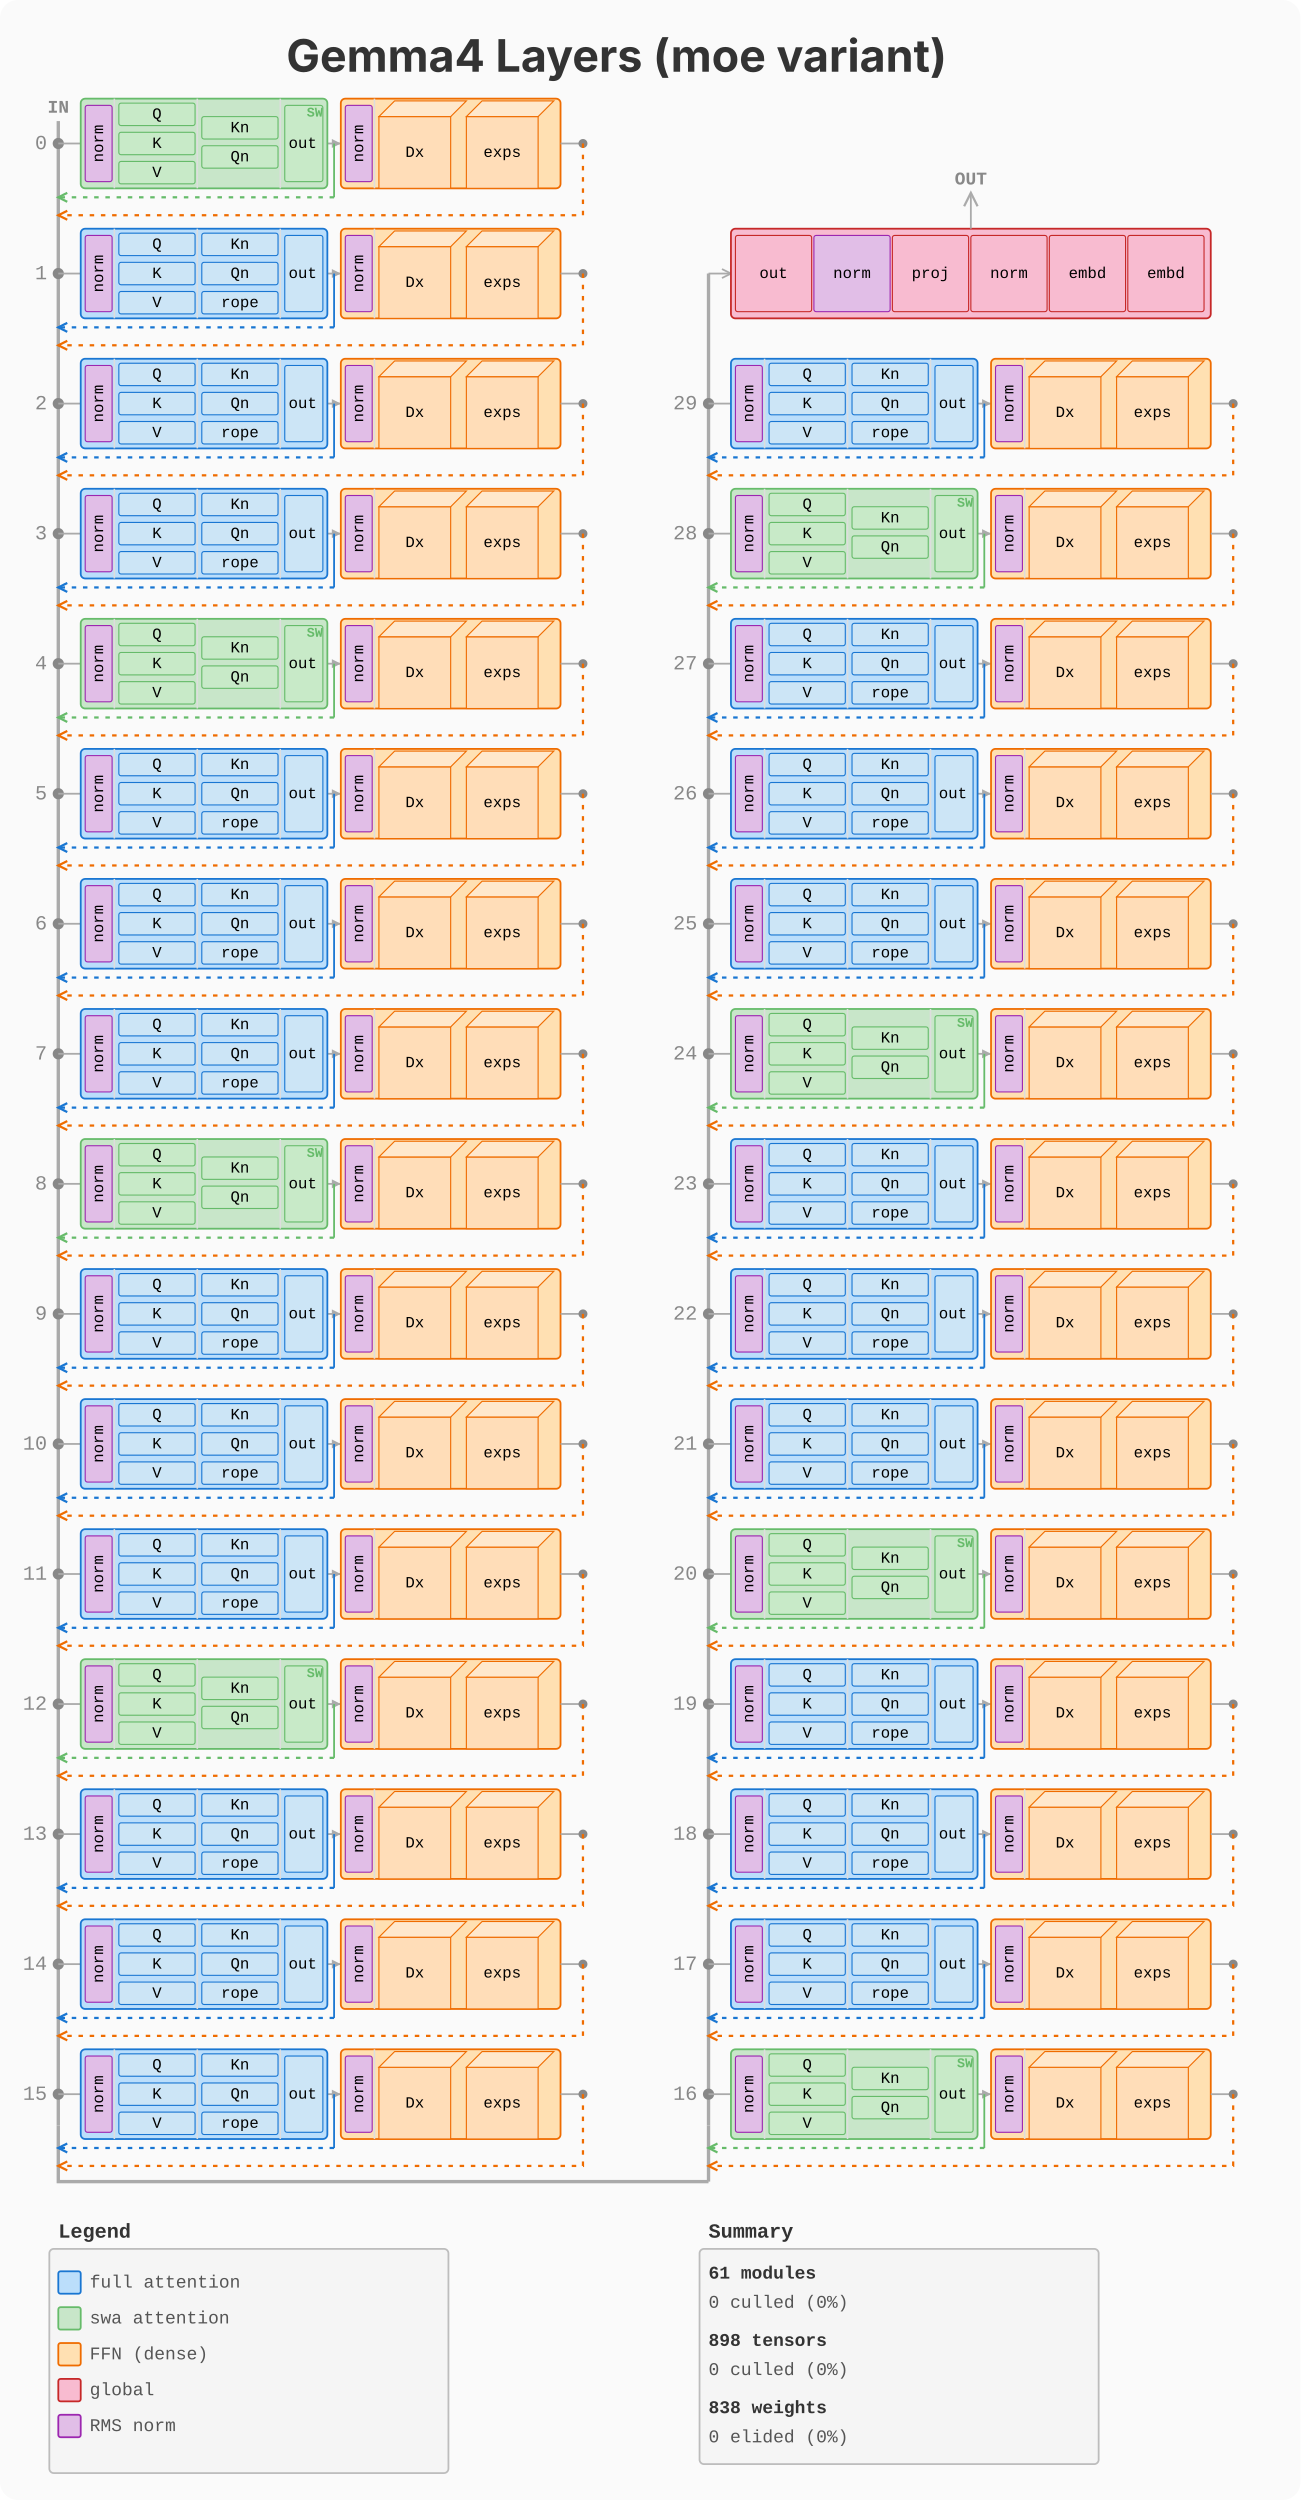
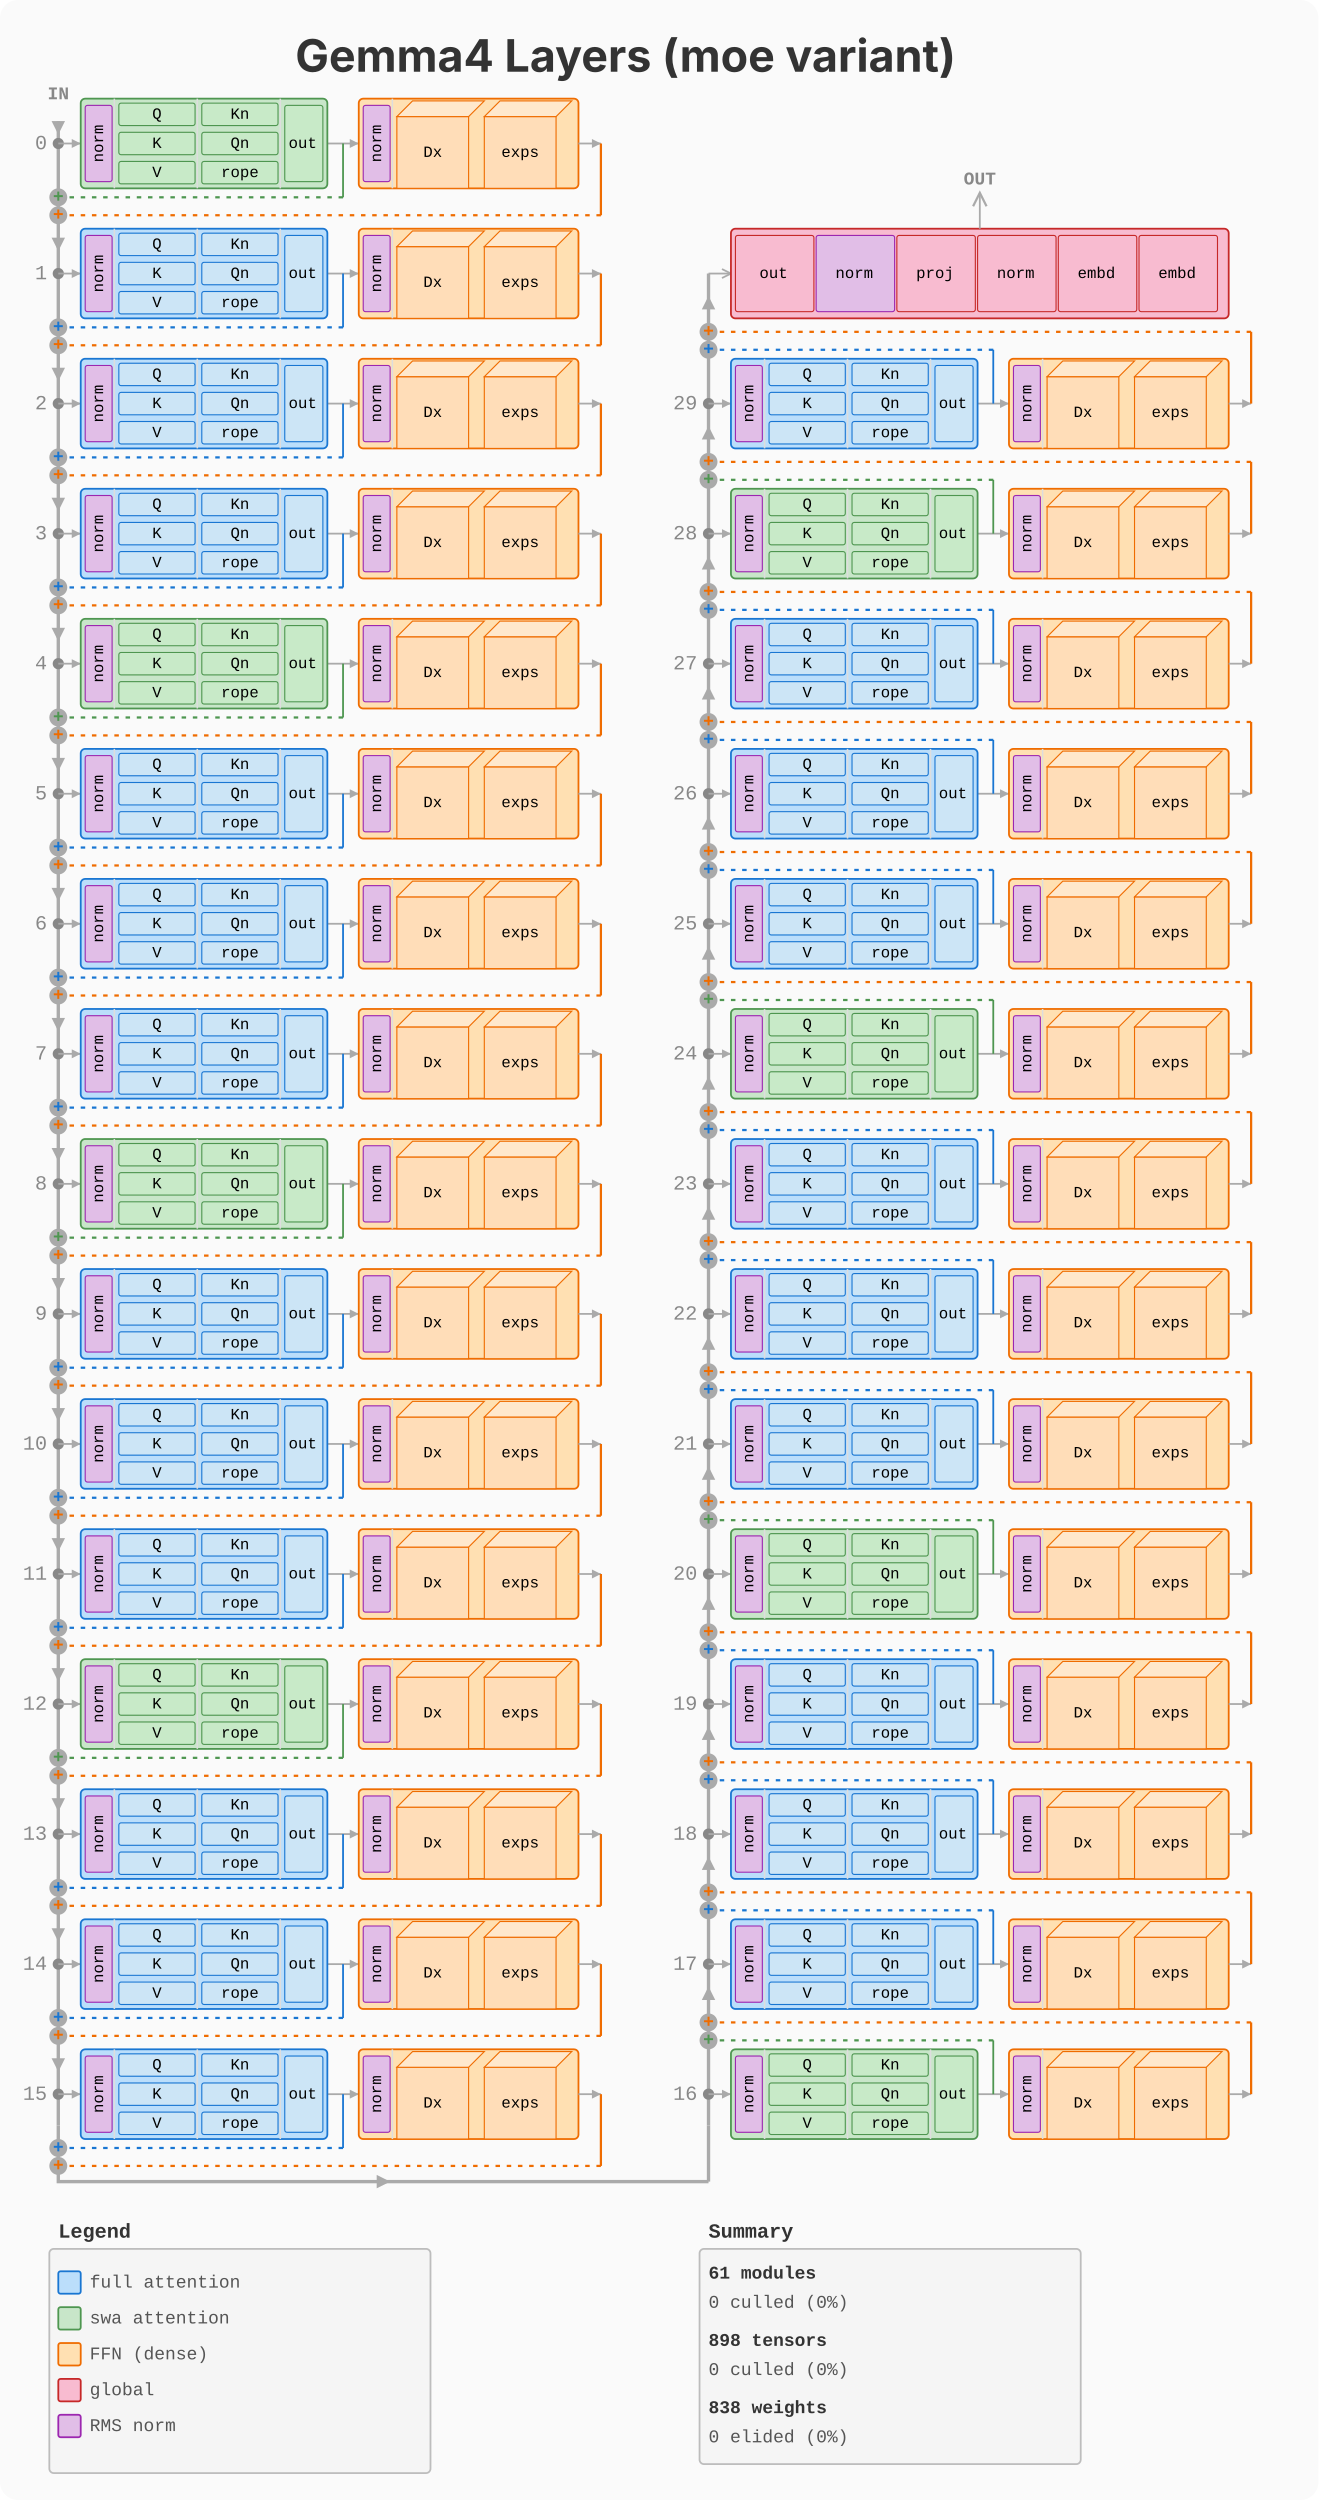
- <svg xmlns="http://www.w3.org/2000/svg" viewBox="0 0 580 1115">
+ <svg xmlns="http://www.w3.org/2000/svg" viewBox="0 0 588 1115">
  <style>
  text { font-family: 'Courier New', monospace; }
  .title { font-size: 20px; font-weight: bold; fill: #333333; font-family: system-ui, -apple-system, sans-serif; }
  .hdr   { font-size: 9px; font-weight: bold; fill: #333333; text-anchor: middle; dominant-baseline: middle; }
  .lbl   { font-size: 9px; fill: #888888; text-anchor: end; dominant-baseline: middle; }
  .tlbl  { font-size: 7px; fill: #000000; text-anchor: middle; dominant-baseline: middle; }
  .io    { font-size: 8px; font-weight: bold; fill: #888888; text-anchor: middle; dominant-baseline: middle; }
  .gtxt  { font-size: 9px; text-anchor: middle; dominant-baseline: middle; }
  .ltxt  { font-size: 8px; fill: #555555; dominant-baseline: middle; }
  .shdr  { font-size: 8px; font-weight: bold; fill: #333333; dominant-baseline: middle; }
  .etxt  { font-size: 6px; fill: #999999; text-anchor: middle; dominant-baseline: hanging; }
</style>
  <defs>
    <linearGradient id="zm_full_attention" x1="0" y1="0" x2="0" y2="1">
      <stop offset="0%%" stop-color="#e3f2fd" />
      <stop offset="100%%" stop-color="#bbdefb" />
    </linearGradient>
    <linearGradient id="zm_swa" x1="0" y1="0" x2="0" y2="1">
      <stop offset="0%%" stop-color="#e8f5e9" />
      <stop offset="100%%" stop-color="#c8e6c9" />
    </linearGradient>
    <linearGradient id="zm_recurrent" x1="0" y1="0" x2="0" y2="1">
      <stop offset="0%%" stop-color="#e8f5e9" />
      <stop offset="100%%" stop-color="#c8e6c9" />
    </linearGradient>
    <linearGradient id="zm_ffn" x1="0" y1="0" x2="0" y2="1">
      <stop offset="0%%" stop-color="#fff3e0" />
      <stop offset="100%%" stop-color="#ffe0b2" />
    </linearGradient>
    <linearGradient id="zm_global" x1="0" y1="0" x2="0" y2="1">
      <stop offset="0%%" stop-color="#fce4ec" />
      <stop offset="100%%" stop-color="#f8bbd0" />
    </linearGradient>
    <symbol id="blk-full_attention" overflow="visible">
      <rect x="0" y="0" width="110" height="40" fill="url(#zm_full_attention)" stroke="#1976D2" stroke-width="0.8" rx="2" />
      <rect x="2" y="3" width="12" height="34" fill="#e1bee7" stroke="#9C27B0" stroke-width="0.5" rx="1" />
      <text class="tlbl" x="8" y="20" transform="rotate(-90,8,20)">norm</text>
      <line x1="15" y1="0" x2="15" y2="40" stroke="#DDDDDD" stroke-width="0.7" />
      <rect x="17" y="2" width="34" height="10" fill="#cce5f6" stroke="#1976D2" stroke-width="0.5" rx="1" />
      <text class="tlbl" x="34" y="7">Q</text>
      <rect x="17" y="15" width="34" height="10" fill="#cce5f6" stroke="#1976D2" stroke-width="0.5" rx="1" />
      <text class="tlbl" x="34" y="20">K</text>
      <rect x="17" y="28" width="34" height="10" fill="#cce5f6" stroke="#1976D2" stroke-width="0.5" rx="1" />
      <text class="tlbl" x="34" y="33">V</text>
      <line x1="52" y1="0" x2="52" y2="40" stroke="#DDDDDD" stroke-width="0.7" />
      <rect x="54" y="2" width="34" height="10" fill="#cce5f6" stroke="#1976D2" stroke-width="0.5" rx="1" />
      <text class="tlbl" x="71" y="7">Kn</text>
      <rect x="54" y="15" width="34" height="10" fill="#cce5f6" stroke="#1976D2" stroke-width="0.5" rx="1" />
      <text class="tlbl" x="71" y="20">Qn</text>
      <rect x="54" y="28" width="34" height="10" fill="#cce5f6" stroke="#1976D2" stroke-width="0.5" rx="1" />
      <text class="tlbl" x="71" y="33">rope</text>
      <line x1="89" y1="0" x2="89" y2="40" stroke="#DDDDDD" stroke-width="0.7" />
      <rect x="91" y="3" width="17" height="34" fill="#cce5f6" stroke="#1976D2" stroke-width="0.5" rx="1" />
      <text class="tlbl" x="99" y="20">out</text>
-       <line x1="113" y1="20" x2="113" y2="44" stroke="#1976D2" stroke-width="0.8" />
-       <path d="M 113,44 L -10,44" fill="none" stroke="#1976D2" stroke-width="1.0" stroke-dasharray="2,3" />
-       <polyline points="-6,42 -10,44 -6,46" fill="none" stroke="#1976D2" stroke-width="1.0" />
+     </symbol>
+     <symbol id="blk-full_attention-desc" overflow="visible">
+       <use href="#blk-full_attention" />
+       <line x1="117" y1="20" x2="117" y2="44" stroke="#1976D2" stroke-width="0.8" />
+       <path d="M 117,44 L -10,44" fill="none" stroke="#1976D2" stroke-width="1.0" stroke-dasharray="2,3" />
+       <circle cx="-10" cy="44" r="4" fill="#AAAAAA" />
+       <text x="-10" y="44" text-anchor="middle" dominant-baseline="central" font-size="8" font-weight="bold" fill="#1976D2">+</text>
+     </symbol>
+     <symbol id="blk-full_attention-asc" overflow="visible">
+       <use href="#blk-full_attention" />
+       <line x1="117" y1="20" x2="117" y2="-4" stroke="#1976D2" stroke-width="0.8" />
+       <path d="M 117,-4 L -10,-4" fill="none" stroke="#1976D2" stroke-width="1.0" stroke-dasharray="2,3" />
+       <circle cx="-10" cy="-4" r="4" fill="#AAAAAA" />
+       <text x="-10" y="-4" text-anchor="middle" dominant-baseline="central" font-size="8" font-weight="bold" fill="#1976D2">+</text>
    </symbol>
    <symbol id="blk-swa_attention" overflow="visible">
-       <rect x="0" y="0" width="110" height="40" fill="url(#zm_swa)" stroke="#66BB6A" stroke-width="0.8" rx="2" />
+       <rect x="0" y="0" width="110" height="40" fill="url(#zm_swa)" stroke="#4E9650" stroke-width="0.8" rx="2" />
      <rect x="2" y="3" width="12" height="34" fill="#e1bee7" stroke="#9C27B0" stroke-width="0.5" rx="1" />
      <text class="tlbl" x="8" y="20" transform="rotate(-90,8,20)">norm</text>
      <line x1="15" y1="0" x2="15" y2="40" stroke="#DDDDDD" stroke-width="0.7" />
-       <rect x="17" y="2" width="34" height="10" fill="#c8eac8" stroke="#66BB6A" stroke-width="0.5" rx="1" />
+       <rect x="17" y="2" width="34" height="10" fill="#c8eac8" stroke="#4E9650" stroke-width="0.5" rx="1" />
      <text class="tlbl" x="34" y="7">Q</text>
-       <rect x="17" y="15" width="34" height="10" fill="#c8eac8" stroke="#66BB6A" stroke-width="0.5" rx="1" />
+       <rect x="17" y="15" width="34" height="10" fill="#c8eac8" stroke="#4E9650" stroke-width="0.5" rx="1" />
      <text class="tlbl" x="34" y="20">K</text>
-       <rect x="17" y="28" width="34" height="10" fill="#c8eac8" stroke="#66BB6A" stroke-width="0.5" rx="1" />
+       <rect x="17" y="28" width="34" height="10" fill="#c8eac8" stroke="#4E9650" stroke-width="0.5" rx="1" />
      <text class="tlbl" x="34" y="33">V</text>
      <line x1="52" y1="0" x2="52" y2="40" stroke="#DDDDDD" stroke-width="0.7" />
-       <rect x="54" y="8" width="34" height="10" fill="#c8eac8" stroke="#66BB6A" stroke-width="0.5" rx="1" />
-       <text class="tlbl" x="71" y="13">Kn</text>
-       <rect x="54" y="21" width="34" height="10" fill="#c8eac8" stroke="#66BB6A" stroke-width="0.5" rx="1" />
-       <text class="tlbl" x="71" y="26">Qn</text>
+       <rect x="54" y="2" width="34" height="10" fill="#c8eac8" stroke="#4E9650" stroke-width="0.5" rx="1" />
+       <text class="tlbl" x="71" y="7">Kn</text>
+       <rect x="54" y="15" width="34" height="10" fill="#c8eac8" stroke="#4E9650" stroke-width="0.5" rx="1" />
+       <text class="tlbl" x="71" y="20">Qn</text>
+       <rect x="54" y="28" width="34" height="10" fill="#c8eac8" stroke="#4E9650" stroke-width="0.5" rx="1" />
+       <text class="tlbl" x="71" y="33">rope</text>
      <line x1="89" y1="0" x2="89" y2="40" stroke="#DDDDDD" stroke-width="0.7" />
-       <rect x="91" y="3" width="17" height="34" fill="#c8eac8" stroke="#66BB6A" stroke-width="0.5" rx="1" />
+       <rect x="91" y="3" width="17" height="34" fill="#c8eac8" stroke="#4E9650" stroke-width="0.5" rx="1" />
      <text class="tlbl" x="99" y="20">out</text>
-       <text x="108" y="8" font-size="6" font-weight="700" fill="#66BB6A" text-anchor="end">SW</text>
-       <line x1="113" y1="20" x2="113" y2="44" stroke="#66BB6A" stroke-width="0.8" />
-       <path d="M 113,44 L -10,44" fill="none" stroke="#66BB6A" stroke-width="1.0" stroke-dasharray="2,3" />
-       <polyline points="-6,42 -10,44 -6,46" fill="none" stroke="#66BB6A" stroke-width="1.0" />
+     </symbol>
+     <symbol id="blk-swa_attention-desc" overflow="visible">
+       <use href="#blk-swa_attention" />
+       <line x1="117" y1="20" x2="117" y2="44" stroke="#4E9650" stroke-width="0.8" />
+       <path d="M 117,44 L -10,44" fill="none" stroke="#4E9650" stroke-width="1.0" stroke-dasharray="2,3" />
+       <circle cx="-10" cy="44" r="4" fill="#AAAAAA" />
+       <text x="-10" y="44" text-anchor="middle" dominant-baseline="central" font-size="8" font-weight="bold" fill="#4E9650">+</text>
+     </symbol>
+     <symbol id="blk-swa_attention-asc" overflow="visible">
+       <use href="#blk-swa_attention" />
+       <line x1="117" y1="20" x2="117" y2="-4" stroke="#4E9650" stroke-width="0.8" />
+       <path d="M 117,-4 L -10,-4" fill="none" stroke="#4E9650" stroke-width="1.0" stroke-dasharray="2,3" />
+       <circle cx="-10" cy="-4" r="4" fill="#AAAAAA" />
+       <text x="-10" y="-4" text-anchor="middle" dominant-baseline="central" font-size="8" font-weight="bold" fill="#4E9650">+</text>
    </symbol>
    <symbol id="ffn-moe" overflow="visible">
      <rect x="0" y="0" width="98" height="40" fill="url(#zm_ffn)" stroke="#EF6C00" stroke-width="0.8" rx="2" />
      <rect x="2" y="3" width="12" height="34" fill="#e1bee7" stroke="#9C27B0" stroke-width="0.5" rx="1" />
      <text class="tlbl" x="8" y="20" transform="rotate(-90,8,20)">norm</text>
      <line x1="15" y1="0" x2="15" y2="40" stroke="#DDDDDD" stroke-width="0.7" />
      <rect x="17" y="8" width="32" height="32" fill="#ffddb8" stroke="#EF6C00" stroke-width="0.5" />
      <polygon points="17,8 24,1 56,1 49,8" fill="#ffe8cc" stroke="#EF6C00" stroke-width="0.5" />
      <text class="tlbl" x="33" y="24">Dx</text>
      <rect x="56" y="8" width="32" height="32" fill="#ffddb8" stroke="#EF6C00" stroke-width="0.5" />
      <polygon points="56,8 63,1 95,1 88,8" fill="#ffe8cc" stroke="#EF6C00" stroke-width="0.5" />
      <text class="tlbl" x="72" y="24">exps</text>
      <line x1="98" y1="20" x2="108" y2="20" stroke="#AAAAAA" stroke-width="0.8" />
-       <circle cx="108" cy="20" r="2" fill="#888888" />
-       <path d="M 108,20 L 108,52 L -126,52" fill="none" stroke="#EF6C00" stroke-width="1.0" stroke-dasharray="2,3" />
-       <polyline points="-122,50 -126,52 -122,54" fill="none" stroke="#EF6C00" stroke-width="1.0" />
+       <polygon points="104,18 108,20 104,22" fill="#AAAAAA" />
+     </symbol>
+     <symbol id="ffn-moe-desc" overflow="visible">
+       <use href="#ffn-moe" />
+       <line x1="108" y1="20" x2="108" y2="52" stroke="#EF6C00" stroke-width="1.0" />
+       <path d="M 108,52 L -134,52" fill="none" stroke="#EF6C00" stroke-width="1.0" stroke-dasharray="2,3" />
+       <circle cx="-134" cy="52" r="4" fill="#AAAAAA" />
+       <text x="-134" y="52" text-anchor="middle" dominant-baseline="central" font-size="8" font-weight="bold" fill="#EF6C00">+</text>
+     </symbol>
+     <symbol id="ffn-moe-asc" overflow="visible">
+       <use href="#ffn-moe" />
+       <line x1="108" y1="20" x2="108" y2="-12" stroke="#EF6C00" stroke-width="1.0" />
+       <path d="M 108,-12 L -134,-12" fill="none" stroke="#EF6C00" stroke-width="1.0" stroke-dasharray="2,3" />
+       <circle cx="-134" cy="-12" r="4" fill="#AAAAAA" />
+       <text x="-134" y="-12" text-anchor="middle" dominant-baseline="central" font-size="8" font-weight="bold" fill="#EF6C00">+</text>
    </symbol>
    <symbol id="row-chrome" overflow="visible">
      <circle cx="26" cy="0" r="2.5" fill="#888888" />
      <line x1="26" y1="0" x2="36" y2="0" stroke="#AAAAAA" stroke-width="0.8" />
-       <line x1="146" y1="0" x2="152" y2="0" stroke="#AAAAAA" stroke-width="0.8" />
-       <polygon points="148,-2 152,0 148,2" fill="#AAAAAA" />
+       <polygon points="32,-2 36,0 32,2" fill="#AAAAAA" />
+       <line x1="146" y1="0" x2="160" y2="0" stroke="#AAAAAA" stroke-width="0.8" />
+       <polygon points="156,-2 160,0 156,2" fill="#AAAAAA" />
    </symbol>
    <symbol id="global-row" overflow="visible">
      <line x1="26" y1="0" x2="36" y2="0" stroke="#AAAAAA" stroke-width="0.8" />
      <polyline points="32,-2 36,0 32,2" fill="none" stroke="#AAAAAA" stroke-width="0.8" />
-       <rect x="36" y="-20" width="214" height="40" fill="url(#zm_global)" stroke="#C62828" stroke-width="0.8" rx="2" />
-       <rect x="38" y="-17" width="34" height="34" fill="#f8bbd0" stroke="#C62828" stroke-width="0.5" rx="1" />
+       <rect x="36" y="-20" width="222" height="40" fill="url(#zm_global)" stroke="#C62828" stroke-width="0.8" rx="2" />
+       <rect x="38" y="-17" width="35" height="34" fill="#f8bbd0" stroke="#C62828" stroke-width="0.5" rx="1" />
      <text class="tlbl" x="55" y="0">out</text>
-       <rect x="73" y="-17" width="34" height="34" fill="#e1bee7" stroke="#9C27B0" stroke-width="0.5" rx="1" />
-       <text class="tlbl" x="90" y="0">norm</text>
-       <rect x="108" y="-17" width="34" height="34" fill="#f8bbd0" stroke="#C62828" stroke-width="0.5" rx="1" />
-       <text class="tlbl" x="125" y="0">proj</text>
-       <rect x="143" y="-17" width="34" height="34" fill="#f8bbd0" stroke="#C62828" stroke-width="0.5" rx="1" />
-       <text class="tlbl" x="160" y="0">norm</text>
-       <rect x="178" y="-17" width="34" height="34" fill="#f8bbd0" stroke="#C62828" stroke-width="0.5" rx="1" />
-       <text class="tlbl" x="195" y="0">embd</text>
-       <rect x="213" y="-17" width="34" height="34" fill="#f8bbd0" stroke="#C62828" stroke-width="0.5" rx="1" />
-       <text class="tlbl" x="230" y="0">embd</text>
-       <line x1="143" y1="-20" x2="143" y2="-36" stroke="#AAAAAA" stroke-width="0.8" />
-       <polyline points="140,-30 143,-36 146,-30" fill="none" stroke="#AAAAAA" stroke-width="1" />
-       <text class="io" x="143" y="-42">OUT</text>
+       <rect x="74" y="-17" width="35" height="34" fill="#e1bee7" stroke="#9C27B0" stroke-width="0.5" rx="1" />
+       <text class="tlbl" x="91" y="0">norm</text>
+       <rect x="110" y="-17" width="35" height="34" fill="#f8bbd0" stroke="#C62828" stroke-width="0.5" rx="1" />
+       <text class="tlbl" x="127" y="0">proj</text>
+       <rect x="146" y="-17" width="35" height="34" fill="#f8bbd0" stroke="#C62828" stroke-width="0.5" rx="1" />
+       <text class="tlbl" x="163" y="0">norm</text>
+       <rect x="182" y="-17" width="35" height="34" fill="#f8bbd0" stroke="#C62828" stroke-width="0.5" rx="1" />
+       <text class="tlbl" x="199" y="0">embd</text>
+       <rect x="218" y="-17" width="35" height="34" fill="#f8bbd0" stroke="#C62828" stroke-width="0.5" rx="1" />
+       <text class="tlbl" x="235" y="0">embd</text>
+       <line x1="147" y1="-20" x2="147" y2="-36" stroke="#AAAAAA" stroke-width="0.8" />
+       <polyline points="144,-30 147,-36 150,-30" fill="none" stroke="#AAAAAA" stroke-width="1" />
+       <text class="io" x="147" y="-42">OUT</text>
    </symbol>
    <symbol id="legend" overflow="visible">
      <text style="font-size:9px;font-weight:bold;fill:#333333;font-family:'Courier New',monospace" x="4" y="-5">Legend</text>
-       <rect width="178" height="100" fill="#f5f5f5" stroke="#bdbdbd" stroke-width="0.8" rx="2" />
+       <rect width="170" height="100" fill="#f5f5f5" stroke="#bdbdbd" stroke-width="0.8" rx="2" />
      <rect x="4" y="10" width="10" height="10" fill="url(#zm_full_attention)" stroke="#1976D2" stroke-width="0.8" rx="1" />
      <text class="ltxt" x="18" y="15">full attention</text>
-       <rect x="4" y="26" width="10" height="10" fill="url(#zm_swa)" stroke="#66BB6A" stroke-width="0.8" rx="1" />
+       <rect x="4" y="26" width="10" height="10" fill="url(#zm_swa)" stroke="#4E9650" stroke-width="0.8" rx="1" />
      <text class="ltxt" x="18" y="31">swa attention</text>
      <rect x="4" y="42" width="10" height="10" fill="url(#zm_ffn)" stroke="#EF6C00" stroke-width="0.8" rx="1" />
      <text class="ltxt" x="18" y="47">FFN (dense)</text>
      <rect x="4" y="58" width="10" height="10" fill="url(#zm_global)" stroke="#C62828" stroke-width="0.8" rx="1" />
      <text class="ltxt" x="18" y="63">global</text>
      <rect x="4" y="74" width="10" height="10" fill="#e1bee7" stroke="#9C27B0" stroke-width="0.8" rx="1" />
      <text class="ltxt" x="18" y="79">RMS norm</text>
    </symbol>
    <symbol id="summary" overflow="visible">
      <text style="font-size:9px;font-weight:bold;fill:#333333;font-family:'Courier New',monospace" x="4" y="-5">Summary</text>
-       <rect width="178" height="96" fill="#f5f5f5" stroke="#bdbdbd" stroke-width="0.8" rx="2" />
+       <rect width="170" height="96" fill="#f5f5f5" stroke="#bdbdbd" stroke-width="0.8" rx="2" />
      <text class="shdr" x="4" y="11">61 modules</text>
      <text class="ltxt" x="4" y="24">  0 culled (0%)</text>
      <text class="shdr" x="4" y="41">898 tensors</text>
      <text class="ltxt" x="4" y="54">  0 culled (0%)</text>
      <text class="shdr" x="4" y="71">838 weights</text>
      <text class="ltxt" x="4" y="84">  0 elided (0%)</text>
    </symbol>
  </defs>
-   <rect width="580" height="1115" fill="#fafafa" rx="8" />
-   <text class="title" x="275" y="32" text-anchor="middle">Gemma4 Layers (moe variant)</text>
+   <rect width="588" height="1115" fill="#fafafa" rx="8" />
+   <text class="title" x="279" y="32" text-anchor="middle">Gemma4 Layers (moe variant)</text>
  <line x1="26" y1="54" x2="26" y2="948" stroke="#AAAAAA" stroke-width="1.5" />
-   <text class="io" x="26" y="48">IN</text>
+   <text class="io" x="26" y="42">IN</text>
+   <polygon points="23,54 26,60 29,54" fill="#AAAAAA" />
  <path d="M 26,948 L 26,973 L 316,973" fill="none" stroke="#AAAAAA" stroke-width="1.5" />
+   <polygon points="168,970 174,973 168,976" fill="#AAAAAA" />
  <line x1="316" y1="973" x2="316" y2="948" stroke="#AAAAAA" stroke-width="1.5" />
  <line x1="316" y1="948" x2="316" y2="122" stroke="#AAAAAA" stroke-width="1.5" />
  <use href="#row-chrome" transform="translate(0,64)" />
  <text class="lbl" x="21" y="64">0</text>
-   <use href="#blk-swa_attention" transform="translate(36,44)" />
-   <use href="#ffn-moe" transform="translate(152,44)" />
+   <use href="#blk-swa_attention-desc" transform="translate(36,44)" />
+   <use href="#ffn-moe-desc" transform="translate(160,44)" />
+   <polygon points="23,106 26,112 29,106" fill="#AAAAAA" />
  <use href="#row-chrome" transform="translate(0,122)" />
  <text class="lbl" x="21" y="122">1</text>
-   <use href="#blk-full_attention" transform="translate(36,102)" />
-   <use href="#ffn-moe" transform="translate(152,102)" />
+   <use href="#blk-full_attention-desc" transform="translate(36,102)" />
+   <use href="#ffn-moe-desc" transform="translate(160,102)" />
+   <polygon points="23,164 26,170 29,164" fill="#AAAAAA" />
  <use href="#row-chrome" transform="translate(0,180)" />
  <text class="lbl" x="21" y="180">2</text>
-   <use href="#blk-full_attention" transform="translate(36,160)" />
-   <use href="#ffn-moe" transform="translate(152,160)" />
+   <use href="#blk-full_attention-desc" transform="translate(36,160)" />
+   <use href="#ffn-moe-desc" transform="translate(160,160)" />
+   <polygon points="23,222 26,228 29,222" fill="#AAAAAA" />
  <use href="#row-chrome" transform="translate(0,238)" />
  <text class="lbl" x="21" y="238">3</text>
-   <use href="#blk-full_attention" transform="translate(36,218)" />
-   <use href="#ffn-moe" transform="translate(152,218)" />
+   <use href="#blk-full_attention-desc" transform="translate(36,218)" />
+   <use href="#ffn-moe-desc" transform="translate(160,218)" />
+   <polygon points="23,280 26,286 29,280" fill="#AAAAAA" />
  <use href="#row-chrome" transform="translate(0,296)" />
  <text class="lbl" x="21" y="296">4</text>
-   <use href="#blk-swa_attention" transform="translate(36,276)" />
-   <use href="#ffn-moe" transform="translate(152,276)" />
+   <use href="#blk-swa_attention-desc" transform="translate(36,276)" />
+   <use href="#ffn-moe-desc" transform="translate(160,276)" />
+   <polygon points="23,338 26,344 29,338" fill="#AAAAAA" />
  <use href="#row-chrome" transform="translate(0,354)" />
  <text class="lbl" x="21" y="354">5</text>
-   <use href="#blk-full_attention" transform="translate(36,334)" />
-   <use href="#ffn-moe" transform="translate(152,334)" />
+   <use href="#blk-full_attention-desc" transform="translate(36,334)" />
+   <use href="#ffn-moe-desc" transform="translate(160,334)" />
+   <polygon points="23,396 26,402 29,396" fill="#AAAAAA" />
  <use href="#row-chrome" transform="translate(0,412)" />
  <text class="lbl" x="21" y="412">6</text>
-   <use href="#blk-full_attention" transform="translate(36,392)" />
-   <use href="#ffn-moe" transform="translate(152,392)" />
+   <use href="#blk-full_attention-desc" transform="translate(36,392)" />
+   <use href="#ffn-moe-desc" transform="translate(160,392)" />
+   <polygon points="23,454 26,460 29,454" fill="#AAAAAA" />
  <use href="#row-chrome" transform="translate(0,470)" />
  <text class="lbl" x="21" y="470">7</text>
-   <use href="#blk-full_attention" transform="translate(36,450)" />
-   <use href="#ffn-moe" transform="translate(152,450)" />
+   <use href="#blk-full_attention-desc" transform="translate(36,450)" />
+   <use href="#ffn-moe-desc" transform="translate(160,450)" />
+   <polygon points="23,512 26,518 29,512" fill="#AAAAAA" />
  <use href="#row-chrome" transform="translate(0,528)" />
  <text class="lbl" x="21" y="528">8</text>
-   <use href="#blk-swa_attention" transform="translate(36,508)" />
-   <use href="#ffn-moe" transform="translate(152,508)" />
+   <use href="#blk-swa_attention-desc" transform="translate(36,508)" />
+   <use href="#ffn-moe-desc" transform="translate(160,508)" />
+   <polygon points="23,570 26,576 29,570" fill="#AAAAAA" />
  <use href="#row-chrome" transform="translate(0,586)" />
  <text class="lbl" x="21" y="586">9</text>
-   <use href="#blk-full_attention" transform="translate(36,566)" />
-   <use href="#ffn-moe" transform="translate(152,566)" />
+   <use href="#blk-full_attention-desc" transform="translate(36,566)" />
+   <use href="#ffn-moe-desc" transform="translate(160,566)" />
+   <polygon points="23,628 26,634 29,628" fill="#AAAAAA" />
  <use href="#row-chrome" transform="translate(0,644)" />
  <text class="lbl" x="21" y="644">10</text>
-   <use href="#blk-full_attention" transform="translate(36,624)" />
-   <use href="#ffn-moe" transform="translate(152,624)" />
+   <use href="#blk-full_attention-desc" transform="translate(36,624)" />
+   <use href="#ffn-moe-desc" transform="translate(160,624)" />
+   <polygon points="23,686 26,692 29,686" fill="#AAAAAA" />
  <use href="#row-chrome" transform="translate(0,702)" />
  <text class="lbl" x="21" y="702">11</text>
-   <use href="#blk-full_attention" transform="translate(36,682)" />
-   <use href="#ffn-moe" transform="translate(152,682)" />
+   <use href="#blk-full_attention-desc" transform="translate(36,682)" />
+   <use href="#ffn-moe-desc" transform="translate(160,682)" />
+   <polygon points="23,744 26,750 29,744" fill="#AAAAAA" />
  <use href="#row-chrome" transform="translate(0,760)" />
  <text class="lbl" x="21" y="760">12</text>
-   <use href="#blk-swa_attention" transform="translate(36,740)" />
-   <use href="#ffn-moe" transform="translate(152,740)" />
+   <use href="#blk-swa_attention-desc" transform="translate(36,740)" />
+   <use href="#ffn-moe-desc" transform="translate(160,740)" />
+   <polygon points="23,802 26,808 29,802" fill="#AAAAAA" />
  <use href="#row-chrome" transform="translate(0,818)" />
  <text class="lbl" x="21" y="818">13</text>
-   <use href="#blk-full_attention" transform="translate(36,798)" />
-   <use href="#ffn-moe" transform="translate(152,798)" />
+   <use href="#blk-full_attention-desc" transform="translate(36,798)" />
+   <use href="#ffn-moe-desc" transform="translate(160,798)" />
+   <polygon points="23,860 26,866 29,860" fill="#AAAAAA" />
  <use href="#row-chrome" transform="translate(0,876)" />
  <text class="lbl" x="21" y="876">14</text>
-   <use href="#blk-full_attention" transform="translate(36,856)" />
-   <use href="#ffn-moe" transform="translate(152,856)" />
+   <use href="#blk-full_attention-desc" transform="translate(36,856)" />
+   <use href="#ffn-moe-desc" transform="translate(160,856)" />
+   <polygon points="23,918 26,924 29,918" fill="#AAAAAA" />
  <use href="#row-chrome" transform="translate(0,934)" />
  <text class="lbl" x="21" y="934">15</text>
-   <use href="#blk-full_attention" transform="translate(36,914)" />
-   <use href="#ffn-moe" transform="translate(152,914)" />
+   <use href="#blk-full_attention-desc" transform="translate(36,914)" />
+   <use href="#ffn-moe-desc" transform="translate(160,914)" />
  <use href="#row-chrome" transform="translate(290,934)" />
  <text class="lbl" x="311" y="934">16</text>
-   <use href="#blk-swa_attention" transform="translate(326,914)" />
-   <use href="#ffn-moe" transform="translate(442,914)" />
+   <use href="#blk-swa_attention-asc" transform="translate(326,914)" />
+   <use href="#ffn-moe-asc" transform="translate(450,914)" />
+   <polygon points="313,892 316,886 319,892" fill="#AAAAAA" />
  <use href="#row-chrome" transform="translate(290,876)" />
  <text class="lbl" x="311" y="876">17</text>
-   <use href="#blk-full_attention" transform="translate(326,856)" />
-   <use href="#ffn-moe" transform="translate(442,856)" />
+   <use href="#blk-full_attention-asc" transform="translate(326,856)" />
+   <use href="#ffn-moe-asc" transform="translate(450,856)" />
+   <polygon points="313,834 316,828 319,834" fill="#AAAAAA" />
  <use href="#row-chrome" transform="translate(290,818)" />
  <text class="lbl" x="311" y="818">18</text>
-   <use href="#blk-full_attention" transform="translate(326,798)" />
-   <use href="#ffn-moe" transform="translate(442,798)" />
+   <use href="#blk-full_attention-asc" transform="translate(326,798)" />
+   <use href="#ffn-moe-asc" transform="translate(450,798)" />
+   <polygon points="313,776 316,770 319,776" fill="#AAAAAA" />
  <use href="#row-chrome" transform="translate(290,760)" />
  <text class="lbl" x="311" y="760">19</text>
-   <use href="#blk-full_attention" transform="translate(326,740)" />
-   <use href="#ffn-moe" transform="translate(442,740)" />
+   <use href="#blk-full_attention-asc" transform="translate(326,740)" />
+   <use href="#ffn-moe-asc" transform="translate(450,740)" />
+   <polygon points="313,718 316,712 319,718" fill="#AAAAAA" />
  <use href="#row-chrome" transform="translate(290,702)" />
  <text class="lbl" x="311" y="702">20</text>
-   <use href="#blk-swa_attention" transform="translate(326,682)" />
-   <use href="#ffn-moe" transform="translate(442,682)" />
+   <use href="#blk-swa_attention-asc" transform="translate(326,682)" />
+   <use href="#ffn-moe-asc" transform="translate(450,682)" />
+   <polygon points="313,660 316,654 319,660" fill="#AAAAAA" />
  <use href="#row-chrome" transform="translate(290,644)" />
  <text class="lbl" x="311" y="644">21</text>
-   <use href="#blk-full_attention" transform="translate(326,624)" />
-   <use href="#ffn-moe" transform="translate(442,624)" />
+   <use href="#blk-full_attention-asc" transform="translate(326,624)" />
+   <use href="#ffn-moe-asc" transform="translate(450,624)" />
+   <polygon points="313,602 316,596 319,602" fill="#AAAAAA" />
  <use href="#row-chrome" transform="translate(290,586)" />
  <text class="lbl" x="311" y="586">22</text>
-   <use href="#blk-full_attention" transform="translate(326,566)" />
-   <use href="#ffn-moe" transform="translate(442,566)" />
+   <use href="#blk-full_attention-asc" transform="translate(326,566)" />
+   <use href="#ffn-moe-asc" transform="translate(450,566)" />
+   <polygon points="313,544 316,538 319,544" fill="#AAAAAA" />
  <use href="#row-chrome" transform="translate(290,528)" />
  <text class="lbl" x="311" y="528">23</text>
-   <use href="#blk-full_attention" transform="translate(326,508)" />
-   <use href="#ffn-moe" transform="translate(442,508)" />
+   <use href="#blk-full_attention-asc" transform="translate(326,508)" />
+   <use href="#ffn-moe-asc" transform="translate(450,508)" />
+   <polygon points="313,486 316,480 319,486" fill="#AAAAAA" />
  <use href="#row-chrome" transform="translate(290,470)" />
  <text class="lbl" x="311" y="470">24</text>
-   <use href="#blk-swa_attention" transform="translate(326,450)" />
-   <use href="#ffn-moe" transform="translate(442,450)" />
+   <use href="#blk-swa_attention-asc" transform="translate(326,450)" />
+   <use href="#ffn-moe-asc" transform="translate(450,450)" />
+   <polygon points="313,428 316,422 319,428" fill="#AAAAAA" />
  <use href="#row-chrome" transform="translate(290,412)" />
  <text class="lbl" x="311" y="412">25</text>
-   <use href="#blk-full_attention" transform="translate(326,392)" />
-   <use href="#ffn-moe" transform="translate(442,392)" />
+   <use href="#blk-full_attention-asc" transform="translate(326,392)" />
+   <use href="#ffn-moe-asc" transform="translate(450,392)" />
+   <polygon points="313,370 316,364 319,370" fill="#AAAAAA" />
  <use href="#row-chrome" transform="translate(290,354)" />
  <text class="lbl" x="311" y="354">26</text>
-   <use href="#blk-full_attention" transform="translate(326,334)" />
-   <use href="#ffn-moe" transform="translate(442,334)" />
+   <use href="#blk-full_attention-asc" transform="translate(326,334)" />
+   <use href="#ffn-moe-asc" transform="translate(450,334)" />
+   <polygon points="313,312 316,306 319,312" fill="#AAAAAA" />
  <use href="#row-chrome" transform="translate(290,296)" />
  <text class="lbl" x="311" y="296">27</text>
-   <use href="#blk-full_attention" transform="translate(326,276)" />
-   <use href="#ffn-moe" transform="translate(442,276)" />
+   <use href="#blk-full_attention-asc" transform="translate(326,276)" />
+   <use href="#ffn-moe-asc" transform="translate(450,276)" />
+   <polygon points="313,254 316,248 319,254" fill="#AAAAAA" />
  <use href="#row-chrome" transform="translate(290,238)" />
  <text class="lbl" x="311" y="238">28</text>
-   <use href="#blk-swa_attention" transform="translate(326,218)" />
-   <use href="#ffn-moe" transform="translate(442,218)" />
+   <use href="#blk-swa_attention-asc" transform="translate(326,218)" />
+   <use href="#ffn-moe-asc" transform="translate(450,218)" />
+   <polygon points="313,196 316,190 319,196" fill="#AAAAAA" />
  <use href="#row-chrome" transform="translate(290,180)" />
  <text class="lbl" x="311" y="180">29</text>
-   <use href="#blk-full_attention" transform="translate(326,160)" />
-   <use href="#ffn-moe" transform="translate(442,160)" />
+   <use href="#blk-full_attention-asc" transform="translate(326,160)" />
+   <use href="#ffn-moe-asc" transform="translate(450,160)" />
+   <polygon points="313,138 316,132 319,138" fill="#AAAAAA" />
  <use href="#global-row" transform="translate(290,122)" />
  <use href="#legend" transform="translate(22,1003)" />
  <use href="#summary" transform="translate(312,1003)" />
</svg>
